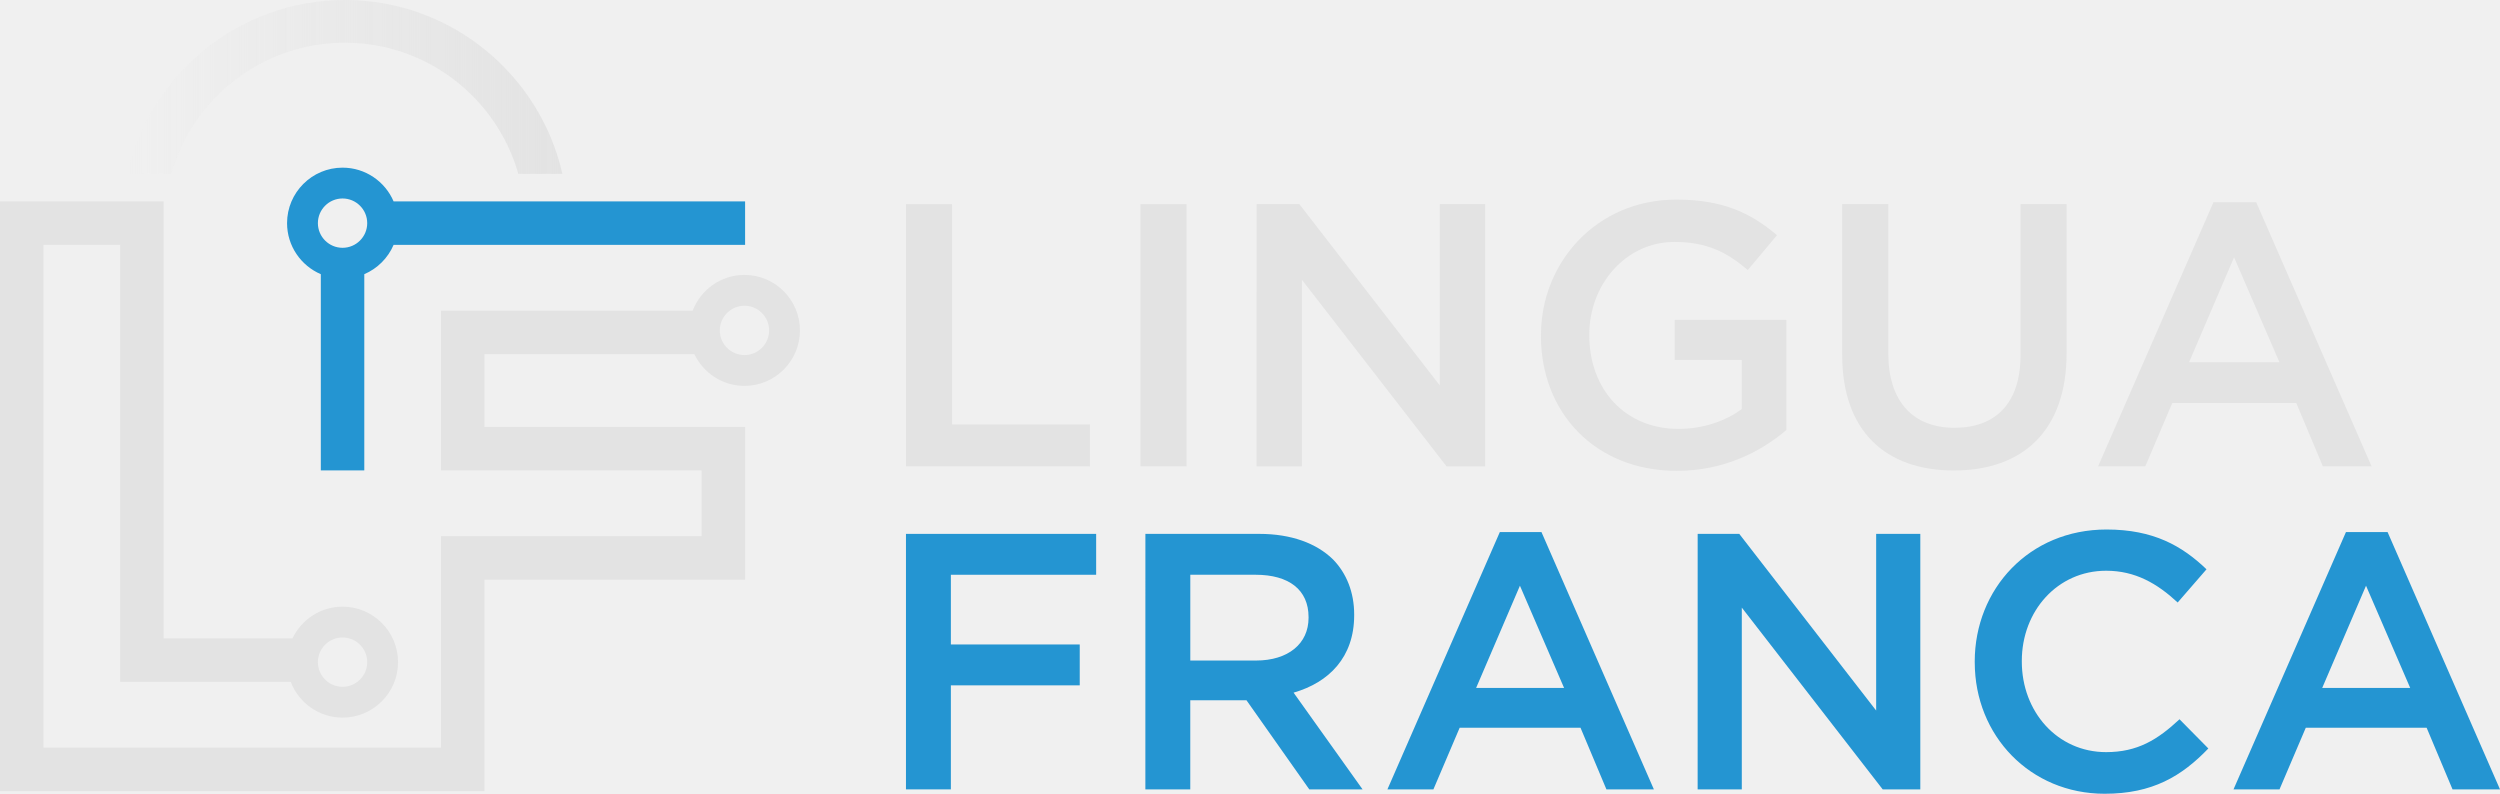
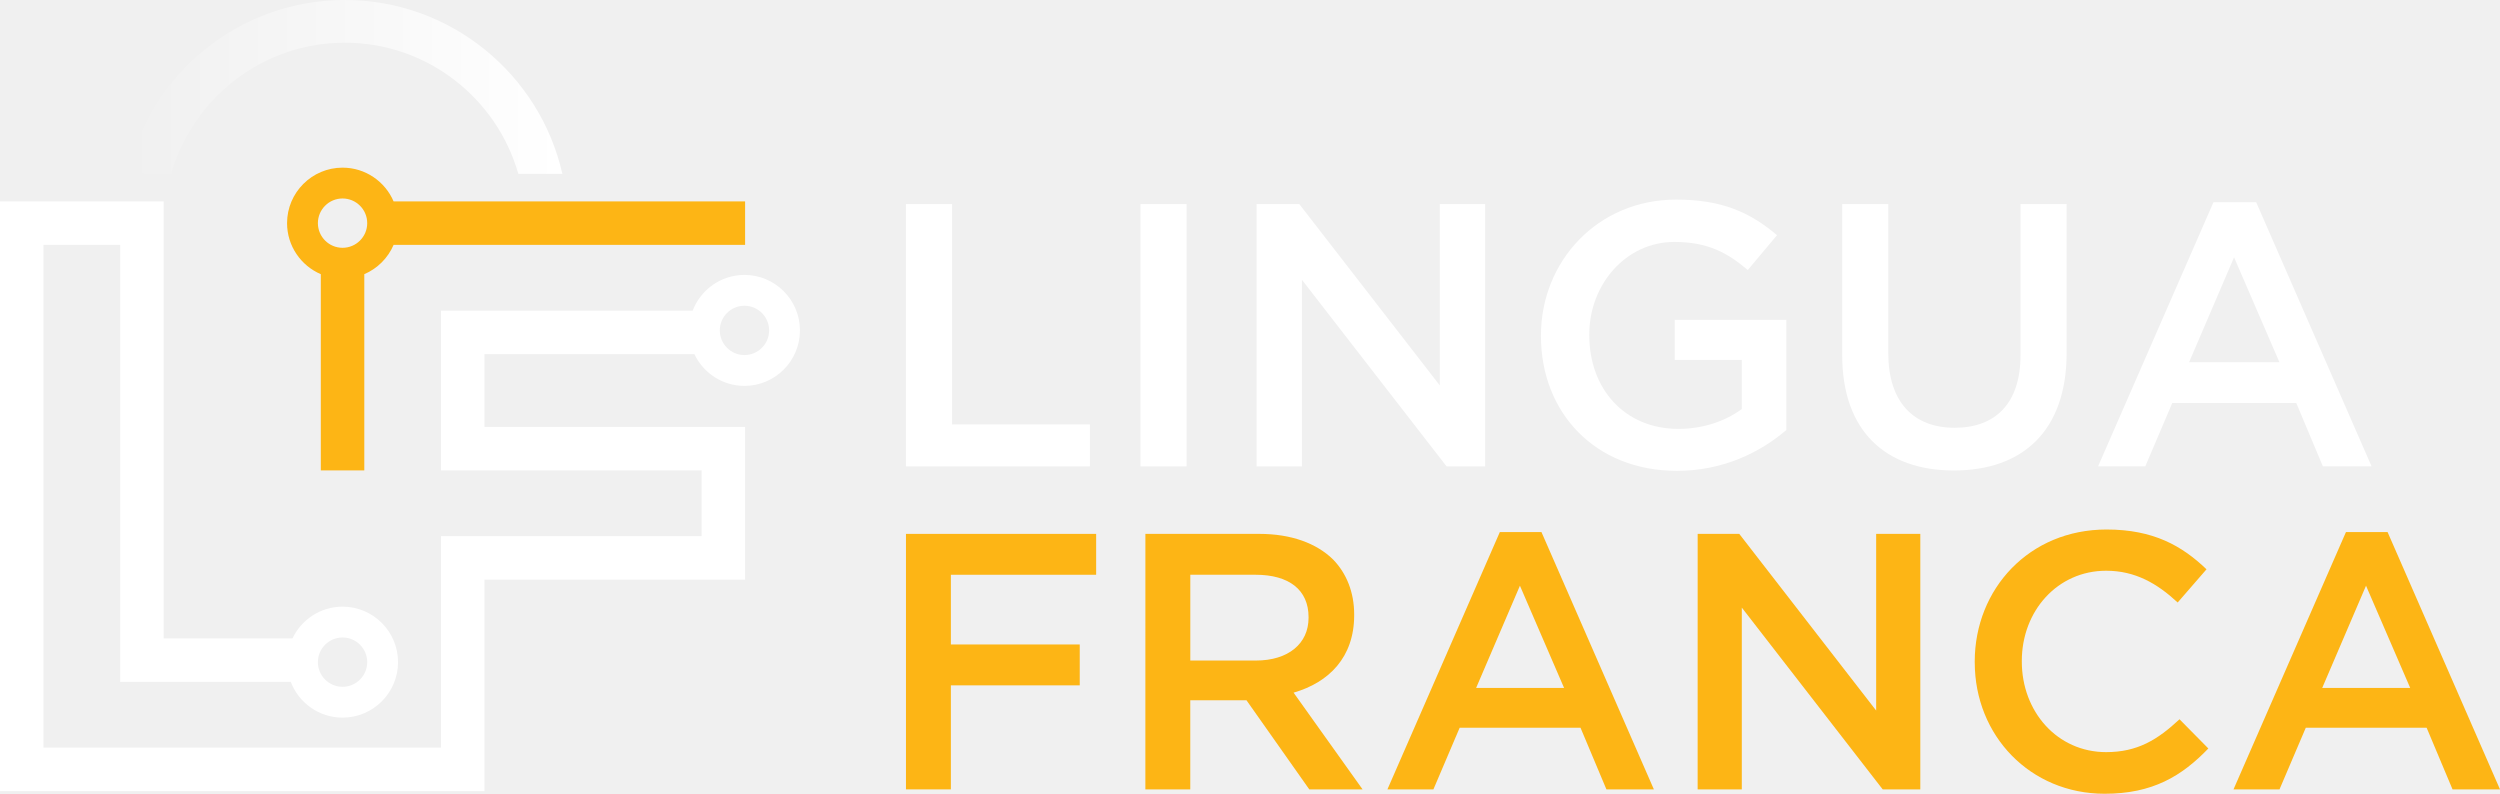
- <svg xmlns="http://www.w3.org/2000/svg" xmlns:xlink="http://www.w3.org/1999/xlink" width="800" height="254.011" viewBox="0 0 81.92 26.008" preserveAspectRatio="xMinYMin meet" version="1.1" id="svg6581">
+ <svg xmlns="http://www.w3.org/2000/svg" xmlns:xlink="http://www.w3.org/1999/xlink" width="125" height="39.689" viewBox="0 0 81.92 26.008" preserveAspectRatio="xMinYMin meet" version="1.1" id="svg6581">
  <defs id="defs6563">
    <linearGradient x1="0" y1="0" x2="1" y2="0" gradientUnits="userSpaceOnUse" gradientTransform="matrix(129.2113,0,0,129.2113,62.63752,232.1215)" spreadMethod="pad" id="linearGradient2262">
-       <stop style="stop-opacity:1;stop-color:#e3e3e3" offset="0" id="stop2258" />
-       <stop style="stop-opacity:0;stop-color:#f7941e" offset="1" id="stop2260" />
+       <stop style="stop-opacity:1;stop-color:#ffffff" offset="0" id="stop2258" />
+       <stop style="stop-opacity:0;stop-color:#003164" offset="1" id="stop2260" />
    </linearGradient>
    <clipPath clipPathUnits="userSpaceOnUse" id="clipPath36">
      <path d="M 0,275.441 H 276.279 V 0 H 0 Z" id="path34" />
    </clipPath>
    <linearGradient id="linearGradient28" spreadMethod="pad" gradientTransform="matrix(129.2113,0,0,104.4452,156.8528,538.5075)" gradientUnits="userSpaceOnUse" y2="0" x2="1" y1="0" x1="0" xlink:href="#linearGradient2262">
-       <stop id="stop24-3" offset="0" style="stop-color:#e3e3e3;stop-opacity:0;" />
-       <stop id="stop26" offset="1" style="stop-color:#e3e3e3;stop-opacity:1;" />
+       <stop id="stop24-3" offset="0" style="stop-opacity:0;stop-color:#ffffff" />
+       <stop id="stop26" offset="1" style="stop-opacity:1;stop-color:#ffffff" />
    </linearGradient>
  </defs>
  <g id="g6596" transform="matrix(0.1053371,0,0,-0.1053371,-3.546042,28.98929)">
    <g id="g10" transform="translate(9.097405,6.064937)" />
    <g id="g32501" transform="matrix(1.047703,0,0,1.047703,-1.923591,-1.388616)">
      <g id="g30" transform="translate(9.097405,6.064937)">
        <g id="g32" clip-path="url(#clipPath36)">
-           <g id="g38" transform="translate(126.5786,199.0042)" />
-           <g id="g42" transform="translate(126.5786,68.6584)" style="fill:#e3e3e3;fill-opacity:1">
-             <path d="m 0,0 c 4.038,0 7.322,-3.284 7.322,-7.322 0,-4.037 -3.284,-7.323 -7.322,-7.323 -4.038,0 -7.323,3.286 -7.323,7.323 C -7.323,-3.284 -4.038,0 0,0 m 119.332,98.498 c 4.037,0 7.322,-3.285 7.322,-7.323 0,-4.037 -3.285,-7.322 -7.322,-7.322 -4.038,0 -7.323,3.285 -7.323,7.322 0,4.038 3.285,7.323 7.323,7.323 M 104.464,84.122 c 2.649,-5.56 8.308,-9.422 14.868,-9.422 9.084,0 16.475,7.391 16.475,16.475 0,9.085 -7.391,16.476 -16.475,16.476 -7.017,0 -13.006,-4.417 -15.377,-10.609 H 29.226 V 49.611 h 77.385 V 30.082 H 29.226 V -32.705 H -88.8 v 149.274 h 22.772 V -13.178 h 50.647 c 2.368,-6.198 8.36,-10.62 15.381,-10.62 9.084,0 16.476,7.392 16.476,16.476 0,9.085 -7.392,16.476 -16.476,16.476 -6.559,0 -12.218,-3.862 -14.867,-9.423 h -38.252 v 129.747 h -48.59 V -45.614 H 42.135 v 62.787 h 77.386 V 62.521 H 42.135 v 21.612 z" style="fill:#e3e3e3;fill-opacity:1;fill-rule:nonzero;stroke:none" id="path44" />
+           <g id="g38" transform="translate(126.5786,199.0042)">
+             <path d="m 0,0 c 4.038,0 7.322,-3.285 7.322,-7.322 0,-4.038 -3.284,-7.323 -7.322,-7.323 -4.038,0 -7.323,3.285 -7.323,7.323 C -7.323,-3.285 -4.038,0 0,0 m -6.455,-22.479 v -58.255 h 12.91 v 58.255 c 3.901,1.669 7.033,4.8 8.701,8.702 H 119.521 V -0.868 H 15.156 C 12.64,5.018 6.794,9.153 0,9.153 c -9.084,0 -16.476,-7.391 -16.476,-16.475 0,-6.795 4.136,-12.64 10.021,-15.157" style="fill:#fdb515;fill-opacity:1;fill-rule:nonzero;stroke:none" id="path40" />
+           </g>
+           <g id="g42" transform="translate(126.5786,68.6584)" style="fill:#ffffff">
+             <path d="m 0,0 c 4.038,0 7.322,-3.284 7.322,-7.322 0,-4.037 -3.284,-7.323 -7.322,-7.323 -4.038,0 -7.323,3.286 -7.323,7.323 C -7.323,-3.284 -4.038,0 0,0 m 119.332,98.498 c 4.037,0 7.322,-3.285 7.322,-7.323 0,-4.037 -3.285,-7.322 -7.322,-7.322 -4.038,0 -7.323,3.285 -7.323,7.322 0,4.038 3.285,7.323 7.323,7.323 M 104.464,84.122 c 2.649,-5.56 8.308,-9.422 14.868,-9.422 9.084,0 16.475,7.391 16.475,16.475 0,9.085 -7.391,16.476 -16.475,16.476 -7.017,0 -13.006,-4.417 -15.377,-10.609 H 29.226 V 49.611 h 77.385 V 30.082 H 29.226 V -32.705 H -88.8 v 149.274 h 22.772 V -13.178 h 50.647 c 2.368,-6.198 8.36,-10.62 15.381,-10.62 9.084,0 16.476,7.392 16.476,16.476 0,9.085 -7.392,16.476 -16.476,16.476 -6.559,0 -12.218,-3.862 -14.867,-9.423 h -38.252 v 129.747 h -48.59 V -45.614 H 42.135 v 62.787 h 77.386 V 62.521 H 42.135 v 21.612 z" style="fill:#ffffff;fill-opacity:1;fill-rule:nonzero;stroke:none" id="path44" />
          </g>
        </g>
      </g>
    </g>
  </g>
  <g id="g14864" transform="matrix(0.1534919,0,0,0.1534919,-7.149797,-3.4755)">
-     <path d="m 0,0 c 4.038,0 7.322,-3.285 7.322,-7.322 0,-4.038 -3.284,-7.323 -7.322,-7.323 -4.038,0 -7.323,3.285 -7.323,7.323 C -7.323,-3.285 -4.038,0 0,0 m -6.455,-22.479 v -58.255 h 12.91 v 58.255 c 3.901,1.669 7.033,4.8 8.701,8.702 H 119.521 V -0.868 H 15.156 C 12.64,5.018 6.794,9.153 0,9.153 c -9.084,0 -16.476,-7.391 -16.476,-16.475 0,-6.795 4.136,-12.64 10.021,-15.157" style="fill:#2495d2;fill-opacity:1;fill-rule:nonzero;stroke:none" id="path40" transform="matrix(0.7190087,0,0,-0.7190087,119.7106,65.01464)" />
-     <path id="path72" style="fill:#2495d2;fill-opacity:1;fill-rule:nonzero;stroke:none;stroke-width:0.137" d="m 323.684,326.043 h 7.658 v 1.646 h -5.85 v 2.807 h 5.189 v 1.646 h -5.189 v 4.189 h -1.808 z" transform="matrix(5.301796,0,0,5.301796,-1476.117,-1591.996)" />
-     <path id="path76" style="fill:#2495d2;fill-opacity:1;fill-rule:nonzero;stroke:none;stroke-width:0.137" d="m 337.779,331.143 c 1.293,0 2.116,-0.676 2.116,-1.72 v -0.029 c 0,-1.102 -0.794,-1.705 -2.131,-1.705 h -2.631 v 3.454 z m -4.454,-5.1 h 4.586 c 1.293,0 2.308,0.382 2.969,1.029 0.544,0.558 0.852,1.323 0.852,2.219 v 0.029 c 0,1.69 -1.014,2.705 -2.44,3.116 l 2.778,3.895 h -2.146 l -2.528,-3.587 h -2.264 v 3.587 h -1.808 z" transform="matrix(5.301796,0,0,5.301796,-1476.117,-1591.996)" />
-     <path id="path80" style="fill:#2495d2;fill-opacity:1;fill-rule:nonzero;stroke:none;stroke-width:0.137" d="m 350.184,332.246 -1.778,-4.116 -1.764,4.116 z m -2.587,-6.276 h 1.676 l 4.527,10.362 h -1.911 l -1.044,-2.484 h -4.865 l -1.058,2.484 h -1.852 z" transform="matrix(5.301796,0,0,5.301796,-1476.117,-1591.996)" />
-     <path id="path84" style="fill:#2495d2;fill-opacity:1;fill-rule:nonzero;stroke:none;stroke-width:0.137" d="m 355.563,326.043 h 1.675 l 5.512,7.114 v -7.114 h 1.778 v 10.289 h -1.514 l -5.674,-7.32 v 7.32 h -1.778 z" transform="matrix(5.301796,0,0,5.301796,-1476.117,-1591.996)" />
-     <path id="path88" style="fill:#2495d2;fill-opacity:1;fill-rule:nonzero;stroke:none;stroke-width:0.137" d="m 366.719,331.217 v -0.029 c 0,-2.925 2.19,-5.321 5.306,-5.321 1.896,0 3.043,0.661 4.027,1.602 l -1.161,1.337 c -0.823,-0.764 -1.705,-1.279 -2.881,-1.279 -1.955,0 -3.395,1.617 -3.395,3.63 v 0.029 c 0,2.014 1.426,3.645 3.395,3.645 1.264,0 2.073,-0.5 2.955,-1.323 l 1.161,1.176 c -1.073,1.117 -2.249,1.823 -4.174,1.823 -2.999,0 -5.232,-2.337 -5.232,-5.291" transform="matrix(5.301796,0,0,5.301796,-1476.117,-1591.996)" />
-     <path id="path92" style="fill:#2495d2;fill-opacity:1;fill-rule:nonzero;stroke:none;stroke-width:0.137" d="m 384.254,332.246 -1.779,-4.116 -1.764,4.116 z m -2.587,-6.276 h 1.676 l 4.527,10.362 h -1.911 l -1.044,-2.484 h -4.865 l -1.059,2.484 h -1.852 z" transform="matrix(5.301796,0,0,5.301796,-1476.117,-1591.996)" />
-     <g id="g14880" style="fill:#e3e3e3;fill-opacity:1" transform="matrix(5.165674,0,0,5.165674,-1432.057,-1548.286)">
-       <path id="path50" style="fill:#e3e3e3;fill-opacity:1;fill-rule:nonzero;stroke:none;stroke-width:0.137" d="m 323.684,312.544 h 1.905 v 9.105 h 5.698 v 1.734 h -7.603 z" />
-       <path id="path52" style="fill:#e3e3e3;fill-opacity:1;fill-rule:nonzero;stroke:none;stroke-width:0.137" d="m 333.376,312.544 h 1.905 v 10.839 h -1.905 z" />
-       <path id="path56" style="fill:#e3e3e3;fill-opacity:1;fill-rule:nonzero;stroke:none;stroke-width:0.137" d="m 338.175,312.544 h 1.765 l 5.806,7.494 v -7.494 h 1.874 v 10.839 h -1.595 l -5.977,-7.711 v 7.711 h -1.874 z" />
-       <path id="path60" style="fill:#e3e3e3;fill-opacity:1;fill-rule:nonzero;stroke:none;stroke-width:0.137" d="m 349.927,317.994 v -0.031 c 0,-3.035 2.323,-5.605 5.59,-5.605 1.889,0 3.05,0.526 4.165,1.471 l -1.208,1.44 c -0.836,-0.712 -1.657,-1.161 -3.035,-1.161 -1.997,0 -3.515,1.75 -3.515,3.824 v 0.031 c 0,2.23 1.471,3.871 3.685,3.871 1.022,0 1.951,-0.325 2.617,-0.821 v -2.028 h -2.772 v -1.657 h 4.614 v 4.552 c -1.068,0.914 -2.601,1.688 -4.521,1.688 -3.391,0 -5.621,-2.415 -5.621,-5.574" />
-       <path id="path64" style="fill:#e3e3e3;fill-opacity:1;fill-rule:nonzero;stroke:none;stroke-width:0.137" d="m 362.376,318.784 v -6.24 h 1.905 v 6.163 c 0,2.013 1.037,3.081 2.74,3.081 1.688,0 2.725,-1.007 2.725,-3.004 v -6.24 h 1.905 v 6.147 c 0,3.236 -1.827,4.862 -4.661,4.862 -2.818,0 -4.614,-1.626 -4.614,-4.769" />
-       <path id="path68" style="fill:#e3e3e3;fill-opacity:1;fill-rule:nonzero;stroke:none;stroke-width:0.137" d="m 380.445,319.078 -1.874,-4.335 -1.858,4.335 z m -2.725,-6.612 h 1.765 l 4.769,10.916 h -2.013 l -1.099,-2.617 h -5.125 l -1.115,2.617 h -1.951 z" />
+     <g id="g14880" style="fill:#ffffff;fill-opacity:1" transform="matrix(5.165674,0,0,5.165674,-1432.057,-1548.286)">
+       <path id="path50" style="fill:#ffffff;fill-opacity:1;fill-rule:nonzero;stroke:none;stroke-width:0.137" d="m 323.684,312.544 h 1.905 v 9.105 h 5.698 v 1.734 h -7.603 z" />
+       <path id="path52" style="fill:#ffffff;fill-opacity:1;fill-rule:nonzero;stroke:none;stroke-width:0.137" d="m 333.376,312.544 h 1.905 v 10.839 h -1.905 z" />
+       <path id="path56" style="fill:#ffffff;fill-opacity:1;fill-rule:nonzero;stroke:none;stroke-width:0.137" d="m 338.175,312.544 h 1.765 l 5.806,7.494 v -7.494 h 1.874 v 10.839 h -1.595 l -5.977,-7.711 v 7.711 h -1.874 z" />
+       <path id="path60" style="fill:#ffffff;fill-opacity:1;fill-rule:nonzero;stroke:none;stroke-width:0.137" d="m 349.927,317.994 v -0.031 c 0,-3.035 2.323,-5.605 5.59,-5.605 1.889,0 3.05,0.526 4.165,1.471 l -1.208,1.44 c -0.836,-0.712 -1.657,-1.161 -3.035,-1.161 -1.997,0 -3.515,1.75 -3.515,3.824 v 0.031 c 0,2.23 1.471,3.871 3.685,3.871 1.022,0 1.951,-0.325 2.617,-0.821 v -2.028 h -2.772 v -1.657 h 4.614 v 4.552 c -1.068,0.914 -2.601,1.688 -4.521,1.688 -3.391,0 -5.621,-2.415 -5.621,-5.574" />
+       <path id="path64" style="fill:#ffffff;fill-opacity:1;fill-rule:nonzero;stroke:none;stroke-width:0.137" d="m 362.376,318.784 v -6.24 h 1.905 v 6.163 c 0,2.013 1.037,3.081 2.74,3.081 1.688,0 2.725,-1.007 2.725,-3.004 v -6.24 h 1.905 v 6.147 c 0,3.236 -1.827,4.862 -4.661,4.862 -2.818,0 -4.614,-1.626 -4.614,-4.769" />
+       <path id="path68" style="fill:#ffffff;fill-opacity:1;fill-rule:nonzero;stroke:none;stroke-width:0.137" d="m 380.445,319.078 -1.874,-4.335 -1.858,4.335 z m -2.725,-6.612 h 1.765 l 4.769,10.916 h -2.013 l -1.099,-2.617 h -5.125 l -1.115,2.617 h -1.951 z" />
    </g>
-     <g id="g14872" style="fill:#f7941e;fill-opacity:1" transform="matrix(5.301796,0,0,5.301796,-1476.117,-1591.996)" />
+     <g id="g14872" style="fill:#f7941e;fill-opacity:1" transform="matrix(5.301796,0,0,5.301796,-1476.117,-1591.996)">
+       <path id="path72" style="fill:#fdb515;fill-opacity:1;fill-rule:nonzero;stroke:none;stroke-width:0.137" d="m 323.684,326.043 h 7.658 v 1.646 h -5.85 v 2.807 h 5.189 v 1.646 h -5.189 v 4.189 h -1.808 z" />
+       <path id="path76" style="fill:#fdb515;fill-opacity:1;fill-rule:nonzero;stroke:none;stroke-width:0.137" d="m 337.779,331.143 c 1.293,0 2.116,-0.676 2.116,-1.72 v -0.029 c 0,-1.102 -0.794,-1.705 -2.131,-1.705 h -2.631 v 3.454 z m -4.454,-5.1 h 4.586 c 1.293,0 2.308,0.382 2.969,1.029 0.544,0.558 0.852,1.323 0.852,2.219 v 0.029 c 0,1.69 -1.014,2.705 -2.44,3.116 l 2.778,3.895 h -2.146 l -2.528,-3.587 h -2.264 v 3.587 h -1.808 z" />
+       <path id="path80" style="fill:#fdb515;fill-opacity:1;fill-rule:nonzero;stroke:none;stroke-width:0.137" d="m 350.184,332.246 -1.778,-4.116 -1.764,4.116 z m -2.587,-6.276 h 1.676 l 4.527,10.362 h -1.911 l -1.044,-2.484 h -4.865 l -1.058,2.484 h -1.852 z" />
+       <path id="path84" style="fill:#fdb515;fill-opacity:1;fill-rule:nonzero;stroke:none;stroke-width:0.137" d="m 355.563,326.043 h 1.675 l 5.512,7.114 v -7.114 h 1.778 v 10.289 h -1.514 l -5.674,-7.32 v 7.32 h -1.778 z" />
+       <path id="path88" style="fill:#fdb515;fill-opacity:1;fill-rule:nonzero;stroke:none;stroke-width:0.137" d="m 366.719,331.217 v -0.029 c 0,-2.925 2.19,-5.321 5.306,-5.321 1.896,0 3.043,0.661 4.027,1.602 l -1.161,1.337 c -0.823,-0.764 -1.705,-1.279 -2.881,-1.279 -1.955,0 -3.395,1.617 -3.395,3.63 v 0.029 c 0,2.014 1.426,3.645 3.395,3.645 1.264,0 2.073,-0.5 2.955,-1.323 l 1.161,1.176 c -1.073,1.117 -2.249,1.823 -4.174,1.823 -2.999,0 -5.232,-2.337 -5.232,-5.291" />
+       <path id="path92" style="fill:#fdb515;fill-opacity:1;fill-rule:nonzero;stroke:none;stroke-width:0.137" d="m 384.254,332.246 -1.779,-4.116 -1.764,4.116 z m -2.587,-6.276 h 1.676 l 4.527,10.362 h -1.911 l -1.044,-2.484 h -4.865 l -1.059,2.484 h -1.852 z" />
+     </g>
  </g>
  <g id="g22" style="stroke-width:1;stroke-miterlimit:4;stroke-dasharray:none" transform="matrix(0.1103623,0,0,-0.1365333,-13.14256,76.37302)">
    <path d="m 156.853,517.642 h 13.08 c 6.382,18.147 27.057,31.481 51.526,31.481 v 0 c 24.469,0 45.143,-13.334 51.525,-31.481 v 0 h 13.08 c -6.679,23.858 -33.099,41.731 -64.605,41.731 v 0 c -31.506,0 -57.927,-17.873 -64.606,-41.731" style="fill:url(#linearGradient28);fill-opacity:1;stroke:none;stroke-width:0.898;stroke-miterlimit:4;stroke-dasharray:none" id="path30" />
  </g>
</svg>
